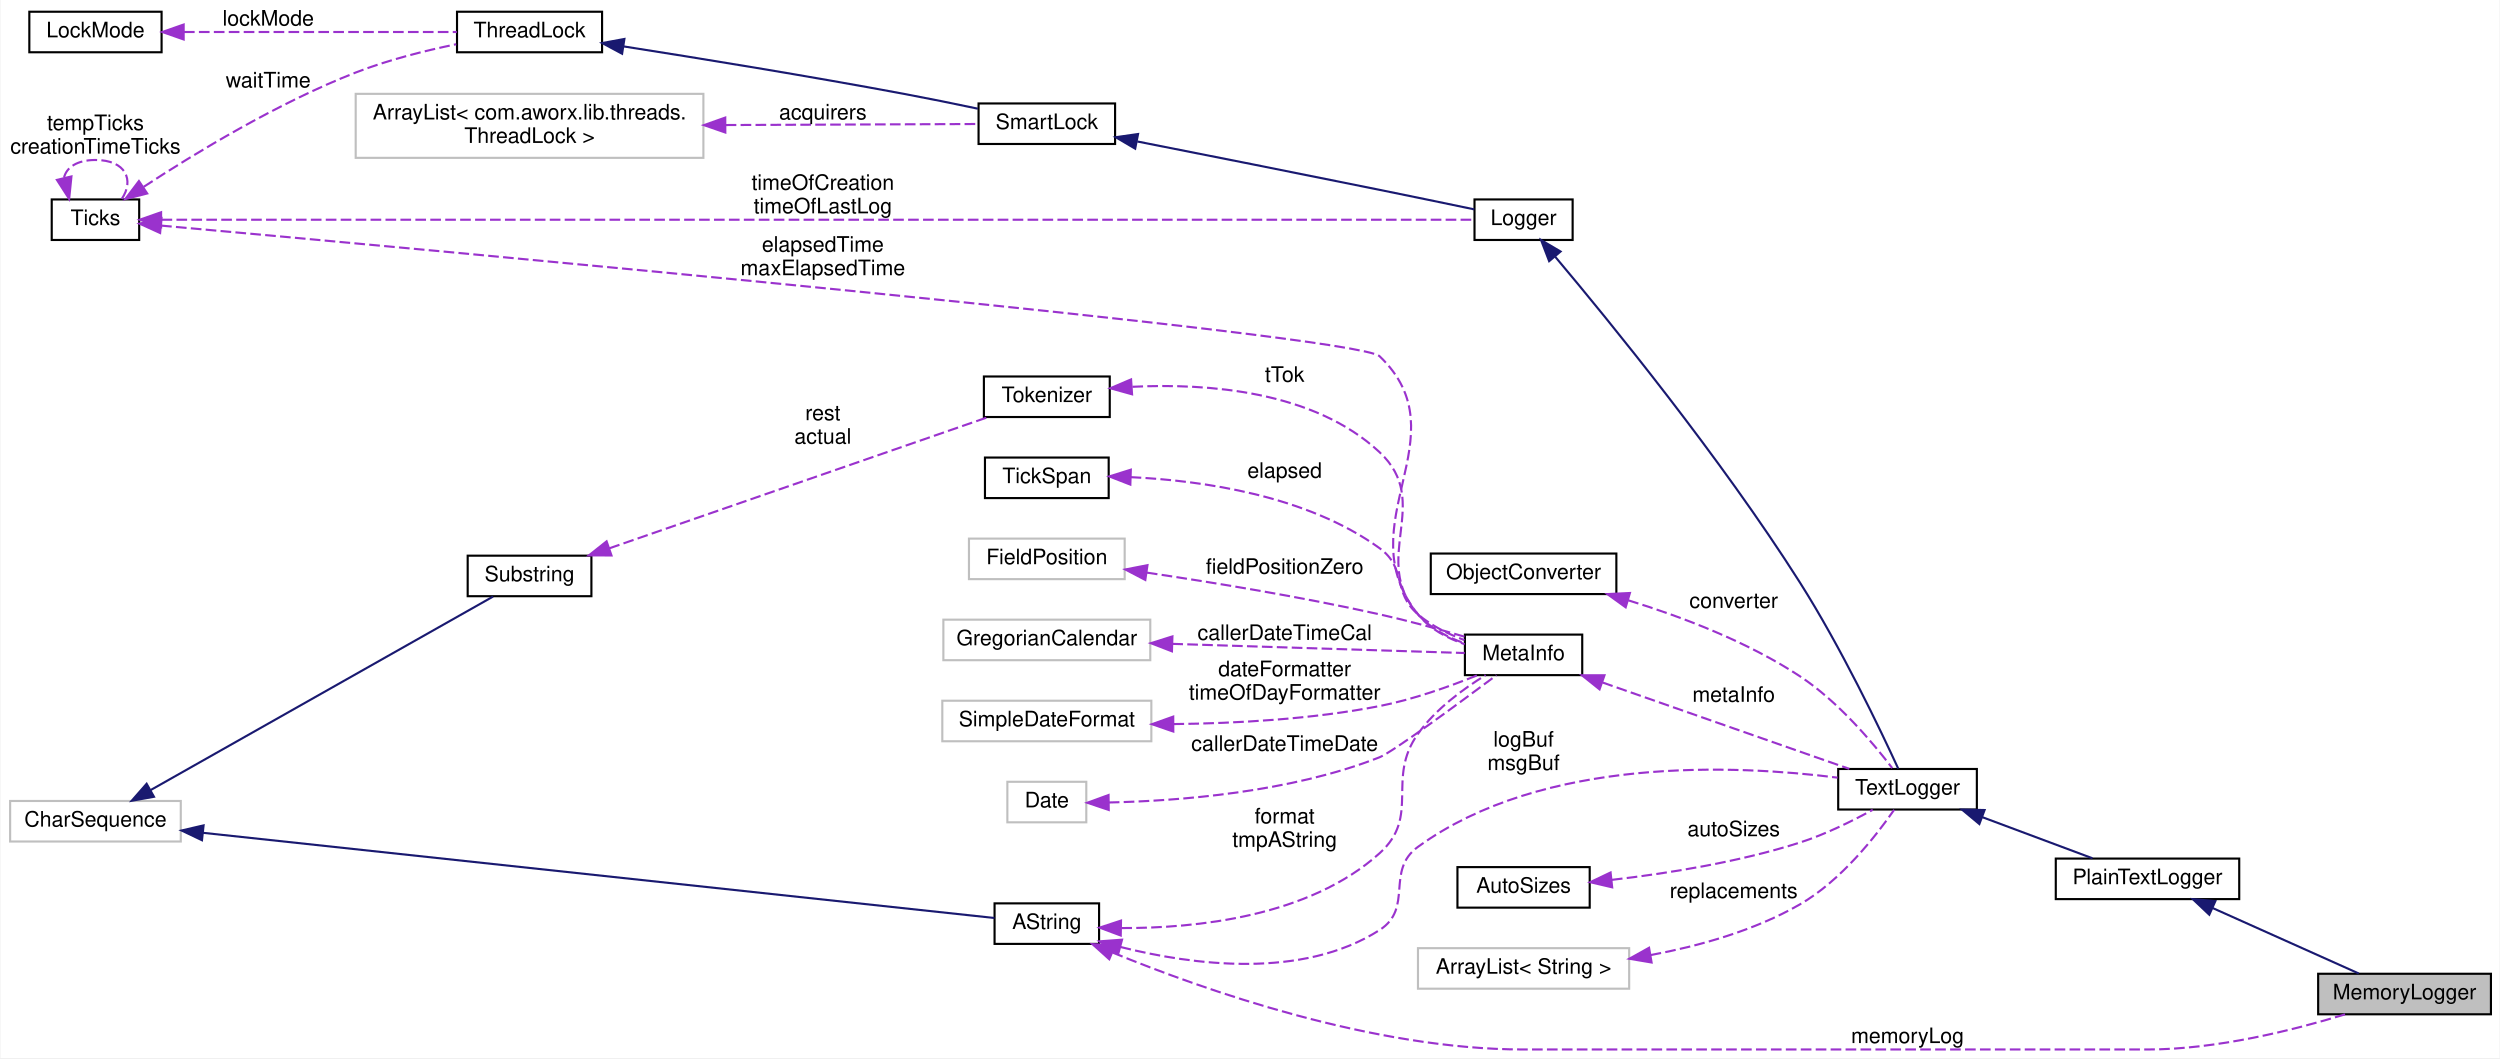
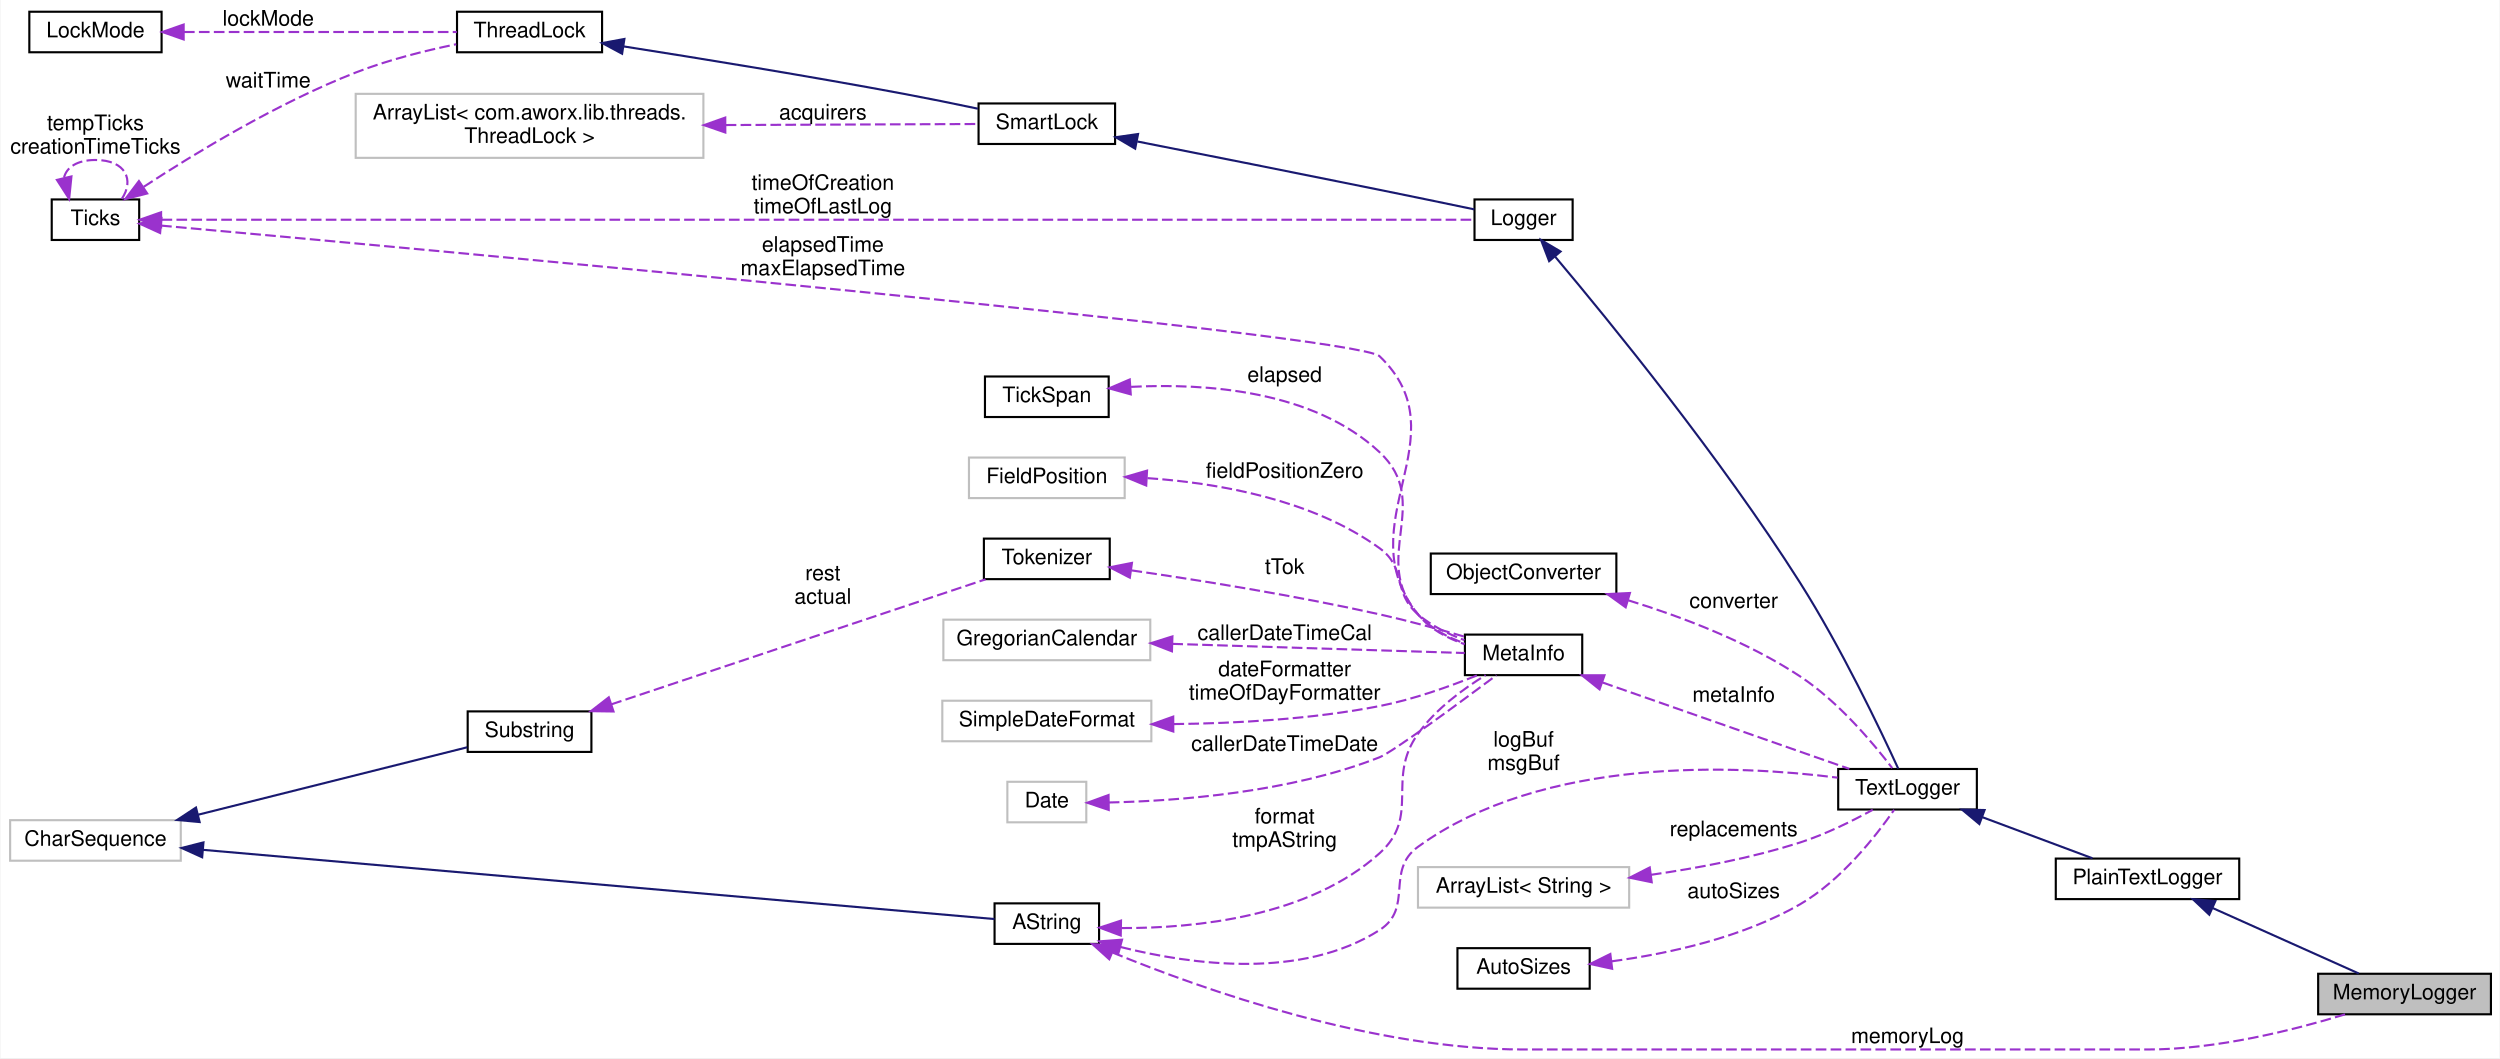
<svg xmlns="http://www.w3.org/2000/svg" xmlns:xlink="http://www.w3.org/1999/xlink" width="1172pt" height="496pt" viewBox="0.00 0.00 1171.50 496.00">
  <g id="graph0" class="graph" transform="scale(1 1) rotate(0) translate(4 492)">
    <polygon fill="#ffffff" stroke="transparent" points="-4,4 -4,-492 1167.5,-492 1167.5,4 -4,4" />
    <g id="node1" class="node">
      <polygon fill="#bfbfbf" stroke="#000000" points="1082.5,-16.5 1082.5,-35.5 1163.5,-35.5 1163.5,-16.5 1082.5,-16.5" />
      <text text-anchor="middle" x="1123" y="-23.5" font-family="Helvetica,sans-Serif" font-size="10.00" fill="#000000">MemoryLogger</text>
    </g>
    <g id="node2" class="node">
      <g id="a_node2">
        <a xlink:href="classcom_1_1aworx_1_1lox_1_1core_1_1textlogger_1_1PlainTextLogger.html" target="_top" xlink:title="PlainTextLogger">
          <polygon fill="#ffffff" stroke="#000000" points="959.5,-70.5 959.5,-89.5 1045.5,-89.5 1045.5,-70.5 959.5,-70.5" />
          <text text-anchor="middle" x="1002.5" y="-77.5" font-family="Helvetica,sans-Serif" font-size="10.00" fill="#000000">PlainTextLogger</text>
        </a>
      </g>
    </g>
    <g id="edge1" class="edge">
      <path fill="none" stroke="#191970" d="M1033.068,-66.301C1054.457,-56.717 1082.497,-44.151 1101.542,-35.616" />
      <polygon fill="#191970" stroke="#191970" points="1031.46,-63.187 1023.766,-70.47 1034.322,-69.575 1031.46,-63.187" />
    </g>
    <g id="node3" class="node">
      <g id="a_node3">
        <a xlink:href="classcom_1_1aworx_1_1lox_1_1core_1_1textlogger_1_1TextLogger.html" target="_top" xlink:title="TextLogger">
          <polygon fill="#ffffff" stroke="#000000" points="857.5,-112.5 857.5,-131.5 922.5,-131.5 922.5,-112.5 857.5,-112.5" />
          <text text-anchor="middle" x="890" y="-119.5" font-family="Helvetica,sans-Serif" font-size="10.00" fill="#000000">TextLogger</text>
        </a>
      </g>
    </g>
    <g id="edge2" class="edge">
      <path fill="none" stroke="#191970" d="M924.975,-108.942C941.691,-102.702 961.347,-95.364 976.684,-89.638" />
      <polygon fill="#191970" stroke="#191970" points="923.672,-105.693 915.528,-112.469 926.121,-112.251 923.672,-105.693" />
    </g>
    <g id="node4" class="node">
      <g id="a_node4">
        <a xlink:href="classcom_1_1aworx_1_1lox_1_1core_1_1Logger.html" target="_top" xlink:title="Logger">
          <polygon fill="#ffffff" stroke="#000000" points="687,-379.5 687,-398.5 733,-398.5 733,-379.5 687,-379.5" />
          <text text-anchor="middle" x="710" y="-386.5" font-family="Helvetica,sans-Serif" font-size="10.00" fill="#000000">Logger</text>
        </a>
      </g>
    </g>
    <g id="edge3" class="edge">
      <path fill="none" stroke="#191970" d="M724.85,-371.611C750.087,-341.623 802.226,-277.733 839.5,-219 858.931,-188.382 877.478,-149.456 885.644,-131.663" />
      <polygon fill="#191970" stroke="#191970" points="721.993,-369.569 718.204,-379.463 727.336,-374.092 721.993,-369.569" />
    </g>
    <g id="node5" class="node">
      <g id="a_node5">
        <a xlink:href="classcom_1_1aworx_1_1lib_1_1threads_1_1SmartLock.html" target="_top" xlink:title="SmartLock">
          <polygon fill="#ffffff" stroke="#000000" points="454.5,-424.5 454.5,-443.5 518.5,-443.5 518.5,-424.5 454.5,-424.5" />
          <text text-anchor="middle" x="486.5" y="-431.5" font-family="Helvetica,sans-Serif" font-size="10.00" fill="#000000">SmartLock</text>
        </a>
      </g>
    </g>
    <g id="edge4" class="edge">
      <path fill="none" stroke="#191970" d="M528.925,-425.669C560.308,-419.482 604.087,-410.8 642.5,-403 657.278,-399.999 673.861,-396.561 686.892,-393.842" />
      <polygon fill="#191970" stroke="#191970" points="527.918,-422.3 518.783,-427.666 529.271,-429.168 527.918,-422.3" />
    </g>
    <g id="node6" class="node">
      <g id="a_node6">
        <a xlink:href="classcom_1_1aworx_1_1lib_1_1threads_1_1ThreadLock.html" target="_top" xlink:title="ThreadLock">
          <polygon fill="#ffffff" stroke="#000000" points="210,-467.5 210,-486.5 278,-486.5 278,-467.5 210,-467.5" />
          <text text-anchor="middle" x="244" y="-474.5" font-family="Helvetica,sans-Serif" font-size="10.00" fill="#000000">ThreadLock</text>
        </a>
      </g>
    </g>
    <g id="edge5" class="edge">
      <path fill="none" stroke="#191970" d="M288.094,-470.242C323.641,-464.667 374.88,-456.344 419.5,-448 430.83,-445.881 443.193,-443.358 454.18,-441.041" />
      <polygon fill="#191970" stroke="#191970" points="287.387,-466.81 278.047,-471.81 288.467,-473.726 287.387,-466.81" />
    </g>
    <g id="node7" class="node">
      <g id="a_node7">
        <a xlink:href="enumcom_1_1aworx_1_1lib_1_1lang_1_1LockMode.html" target="_top" xlink:title="LockMode">
          <polygon fill="#ffffff" stroke="#000000" points="9.5,-467.5 9.5,-486.5 71.5,-486.5 71.5,-467.5 9.5,-467.5" />
          <text text-anchor="middle" x="40.5" y="-474.5" font-family="Helvetica,sans-Serif" font-size="10.00" fill="#000000">LockMode</text>
        </a>
      </g>
    </g>
    <g id="edge6" class="edge">
      <path fill="none" stroke="#9a32cd" stroke-dasharray="5,2" d="M81.999,-477C119.712,-477 174.683,-477 209.895,-477" />
      <polygon fill="#9a32cd" stroke="#9a32cd" points="81.851,-473.5 71.851,-477 81.851,-480.5 81.851,-473.5" />
      <text text-anchor="middle" x="121.5" y="-480" font-family="Helvetica,sans-Serif" font-size="10.00" fill="#000000"> lockMode</text>
    </g>
    <g id="node8" class="node">
      <g id="a_node8">
        <a xlink:href="classcom_1_1aworx_1_1lib_1_1time_1_1Ticks.html" target="_top" xlink:title="Ticks">
          <polygon fill="#ffffff" stroke="#000000" points="20,-379.5 20,-398.5 61,-398.5 61,-379.5 20,-379.5" />
          <text text-anchor="middle" x="40.5" y="-386.5" font-family="Helvetica,sans-Serif" font-size="10.00" fill="#000000">Ticks</text>
        </a>
      </g>
    </g>
    <g id="edge10" class="edge">
      <path fill="none" stroke="#9a32cd" stroke-dasharray="5,2" d="M71.469,-389C186.247,-389 585.927,-389 686.76,-389" />
      <polygon fill="#9a32cd" stroke="#9a32cd" points="71.271,-385.5 61.271,-389 71.271,-392.5 71.271,-385.5" />
      <text text-anchor="middle" x="381.5" y="-403" font-family="Helvetica,sans-Serif" font-size="10.00" fill="#000000"> timeOfCreation</text>
      <text text-anchor="middle" x="381.5" y="-392" font-family="Helvetica,sans-Serif" font-size="10.00" fill="#000000">timeOfLastLog</text>
    </g>
    <g id="edge7" class="edge">
      <path fill="none" stroke="#9a32cd" stroke-dasharray="5,2" d="M63.108,-404.412C86.889,-419.981 125.875,-443.715 162.5,-458 177.524,-463.86 194.842,-468.21 209.64,-471.259" />
      <polygon fill="#9a32cd" stroke="#9a32cd" points="64.75,-401.301 54.483,-398.685 60.878,-407.132 64.75,-401.301" />
      <text text-anchor="middle" x="121.5" y="-451" font-family="Helvetica,sans-Serif" font-size="10.00" fill="#000000"> waitTime</text>
    </g>
    <g id="edge8" class="edge">
      <path fill="none" stroke="#9a32cd" stroke-dasharray="5,2" d="M25.767,-408.766C26.925,-413.497 31.835,-417 40.5,-417 54.719,-417 58.829,-407.565 52.83,-398.757" />
      <polygon fill="#9a32cd" stroke="#9a32cd" points="29.239,-409.298 28.17,-398.757 22.433,-407.664 29.239,-409.298" />
      <text text-anchor="middle" x="40.5" y="-431" font-family="Helvetica,sans-Serif" font-size="10.00" fill="#000000"> tempTicks</text>
      <text text-anchor="middle" x="40.5" y="-420" font-family="Helvetica,sans-Serif" font-size="10.00" fill="#000000">creationTimeTicks</text>
    </g>
    <g id="node11" class="node">
      <g id="a_node11">
        <a xlink:href="classcom_1_1aworx_1_1lox_1_1core_1_1textlogger_1_1MetaInfo.html" target="_top" xlink:title="MetaInfo">
          <polygon fill="#ffffff" stroke="#000000" points="682.5,-175.5 682.5,-194.5 737.5,-194.5 737.5,-175.5 682.5,-175.5" />
          <text text-anchor="middle" x="710" y="-182.5" font-family="Helvetica,sans-Serif" font-size="10.00" fill="#000000">MetaInfo</text>
        </a>
      </g>
    </g>
    <g id="edge22" class="edge">
      <path fill="none" stroke="#9a32cd" stroke-dasharray="5,2" d="M71.263,-386.241C192.618,-375.295 632.042,-335.03 642.5,-325 681.739,-287.366 626.483,-246.413 660.5,-204 665.971,-197.178 674.199,-192.803 682.383,-189.998" />
      <polygon fill="#9a32cd" stroke="#9a32cd" points="70.811,-382.768 61.165,-387.151 71.439,-389.74 70.811,-382.768" />
      <text text-anchor="middle" x="381.5" y="-374" font-family="Helvetica,sans-Serif" font-size="10.00" fill="#000000"> elapsedTime</text>
      <text text-anchor="middle" x="381.5" y="-363" font-family="Helvetica,sans-Serif" font-size="10.00" fill="#000000">maxElapsedTime</text>
    </g>
    <g id="node9" class="node">
      <polygon fill="#ffffff" stroke="#bfbfbf" points="162.5,-418 162.5,-448 325.5,-448 325.5,-418 162.5,-418" />
      <text text-anchor="start" x="170.5" y="-436" font-family="Helvetica,sans-Serif" font-size="10.00" fill="#000000">ArrayList&lt; com.aworx.lib.threads.</text>
      <text text-anchor="middle" x="244" y="-425" font-family="Helvetica,sans-Serif" font-size="10.00" fill="#000000">ThreadLock &gt;</text>
    </g>
    <g id="edge9" class="edge">
      <path fill="none" stroke="#9a32cd" stroke-dasharray="5,2" d="M335.94,-433.379C377.54,-433.551 424.037,-433.742 454.204,-433.867" />
      <polygon fill="#9a32cd" stroke="#9a32cd" points="335.776,-429.878 325.761,-433.337 335.747,-436.878 335.776,-429.878" />
      <text text-anchor="middle" x="381.5" y="-436" font-family="Helvetica,sans-Serif" font-size="10.00" fill="#000000"> acquirers</text>
    </g>
    <g id="node10" class="node">
      <g id="a_node10">
        <a xlink:href="interfacecom_1_1aworx_1_1lox_1_1core_1_1textlogger_1_1ObjectConverter.html" target="_top" xlink:title="ObjectConverter">
          <polygon fill="#ffffff" stroke="#000000" points="666.5,-213.5 666.5,-232.5 753.5,-232.5 753.5,-213.5 666.5,-213.5" />
          <text text-anchor="middle" x="710" y="-220.5" font-family="Helvetica,sans-Serif" font-size="10.00" fill="#000000">ObjectConverter</text>
        </a>
      </g>
    </g>
    <g id="edge11" class="edge">
      <path fill="none" stroke="#9a32cd" stroke-dasharray="5,2" d="M759.049,-210.588C784.376,-202.793 815.014,-191.122 839.5,-175 857.546,-163.119 873.894,-143.645 882.841,-131.903" />
      <polygon fill="#9a32cd" stroke="#9a32cd" points="757.863,-207.289 749.271,-213.488 759.853,-214 757.863,-207.289" />
      <text text-anchor="middle" x="808.5" y="-207" font-family="Helvetica,sans-Serif" font-size="10.00" fill="#000000"> converter</text>
    </g>
    <g id="edge12" class="edge">
      <path fill="none" stroke="#9a32cd" stroke-dasharray="5,2" d="M747.02,-172.043C781.413,-160.005 831.834,-142.358 862.7,-131.555" />
      <polygon fill="#9a32cd" stroke="#9a32cd" points="745.62,-168.825 737.338,-175.432 747.933,-175.432 745.62,-168.825" />
      <text text-anchor="middle" x="808.5" y="-163" font-family="Helvetica,sans-Serif" font-size="10.00" fill="#000000"> metaInfo</text>
    </g>
    <g id="node12" class="node">
      <g id="a_node12">
-         <a xlink:href="classcom_1_1aworx_1_1lib_1_1strings_1_1Tokenizer.html" target="_top" xlink:title="Tokenizer">
-           <polygon fill="#ffffff" stroke="#000000" points="457,-296.5 457,-315.5 516,-315.5 516,-296.5 457,-296.5" />
-           <text text-anchor="middle" x="486.5" y="-303.5" font-family="Helvetica,sans-Serif" font-size="10.00" fill="#000000">Tokenizer</text>
+         <a xlink:href="classcom_1_1aworx_1_1lib_1_1time_1_1TickSpan.html" target="_top" xlink:title="TickSpan">
+           <polygon fill="#ffffff" stroke="#000000" points="457.5,-296.5 457.5,-315.5 515.5,-315.5 515.5,-296.5 457.5,-296.5" />
+           <text text-anchor="middle" x="486.5" y="-303.5" font-family="Helvetica,sans-Serif" font-size="10.00" fill="#000000">TickSpan</text>
        </a>
      </g>
    </g>
    <g id="edge13" class="edge">
-       <path fill="none" stroke="#9a32cd" stroke-dasharray="5,2" d="M526.617,-310.671C561.686,-312.4 611.689,-308.801 642.5,-280 667.858,-256.296 637.652,-230.133 660.5,-204 666.195,-197.486 674.382,-193.194 682.463,-190.37" />
-       <polygon fill="#9a32cd" stroke="#9a32cd" points="526.46,-307.154 516.251,-309.986 525.998,-314.138 526.46,-307.154" />
-       <text text-anchor="middle" x="598" y="-313" font-family="Helvetica,sans-Serif" font-size="10.00" fill="#000000"> tTok</text>
+       <path fill="none" stroke="#9a32cd" stroke-dasharray="5,2" d="M525.998,-310.64C561.096,-312.442 611.507,-308.971 642.5,-280 667.858,-256.296 637.652,-230.133 660.5,-204 666.195,-197.486 674.382,-193.194 682.463,-190.37" />
+       <polygon fill="#9a32cd" stroke="#9a32cd" points="525.85,-307.122 515.636,-309.934 525.375,-314.106 525.85,-307.122" />
+       <text text-anchor="middle" x="598" y="-313" font-family="Helvetica,sans-Serif" font-size="10.00" fill="#000000"> elapsed</text>
    </g>
    <g id="node13" class="node">
-       <g id="a_node13">
+       <polygon fill="#ffffff" stroke="#bfbfbf" points="450,-258.5 450,-277.5 523,-277.5 523,-258.5 450,-258.5" />
+       <text text-anchor="middle" x="486.5" y="-265.5" font-family="Helvetica,sans-Serif" font-size="10.00" fill="#000000">FieldPosition</text>
+     </g>
+     <g id="edge14" class="edge">
+       <path fill="none" stroke="#9a32cd" stroke-dasharray="5,2" d="M533.683,-267.85C566.916,-265.549 610.935,-257.85 642.5,-235 655.405,-225.658 648.372,-214.332 660.5,-204 666.736,-198.687 674.619,-194.772 682.25,-191.925" />
+       <polygon fill="#9a32cd" stroke="#9a32cd" points="533.095,-264.377 523.302,-268.42 533.478,-271.366 533.095,-264.377" />
+       <text text-anchor="middle" x="598" y="-268" font-family="Helvetica,sans-Serif" font-size="10.00" fill="#000000"> fieldPositionZero</text>
+     </g>
+     <g id="node14" class="node">
+       <g id="a_node14">
+         <a xlink:href="classcom_1_1aworx_1_1lib_1_1strings_1_1util_1_1Tokenizer.html" target="_top" xlink:title="Tokenizer">
+           <polygon fill="#ffffff" stroke="#000000" points="457,-220.5 457,-239.5 516,-239.5 516,-220.5 457,-220.5" />
+           <text text-anchor="middle" x="486.5" y="-227.5" font-family="Helvetica,sans-Serif" font-size="10.00" fill="#000000">Tokenizer</text>
+         </a>
+       </g>
+     </g>
+     <g id="edge15" class="edge">
+       <path fill="none" stroke="#9a32cd" stroke-dasharray="5,2" d="M526.196,-224.607C557.863,-220.011 603.258,-212.766 642.5,-204 655.688,-201.054 670.13,-197.091 682.259,-193.546" />
+       <polygon fill="#9a32cd" stroke="#9a32cd" points="525.416,-221.182 516.012,-226.062 526.407,-228.112 525.416,-221.182" />
+       <text text-anchor="middle" x="598" y="-223" font-family="Helvetica,sans-Serif" font-size="10.00" fill="#000000"> tTok</text>
+     </g>
+     <g id="node15" class="node">
+       <g id="a_node15">
        <a xlink:href="classcom_1_1aworx_1_1lib_1_1strings_1_1Substring.html" target="_top" xlink:title="Substring">
-           <polygon fill="#ffffff" stroke="#000000" points="215,-212.5 215,-231.5 273,-231.5 273,-212.5 215,-212.5" />
-           <text text-anchor="middle" x="244" y="-219.5" font-family="Helvetica,sans-Serif" font-size="10.00" fill="#000000">Substring</text>
-         </a>
-       </g>
-     </g>
-     <g id="edge14" class="edge">
-       <path fill="none" stroke="#9a32cd" stroke-dasharray="5,2" d="M281.424,-234.963C330.497,-251.962 415.449,-281.388 459.007,-296.476" />
-       <polygon fill="#9a32cd" stroke="#9a32cd" points="282.413,-231.602 271.818,-231.636 280.121,-238.216 282.413,-231.602" />
-       <text text-anchor="middle" x="381.5" y="-295" font-family="Helvetica,sans-Serif" font-size="10.00" fill="#000000"> rest</text>
-       <text text-anchor="middle" x="381.5" y="-284" font-family="Helvetica,sans-Serif" font-size="10.00" fill="#000000">actual</text>
-     </g>
-     <g id="node14" class="node">
-       <polygon fill="#ffffff" stroke="#bfbfbf" points=".5,-97.5 .5,-116.5 80.5,-116.5 80.5,-97.5 .5,-97.5" />
-       <text text-anchor="middle" x="40.5" y="-104.5" font-family="Helvetica,sans-Serif" font-size="10.00" fill="#000000">CharSequence</text>
-     </g>
-     <g id="edge15" class="edge">
-       <path fill="none" stroke="#191970" d="M66.349,-121.608C108.574,-145.469 191.209,-192.167 226.905,-212.339" />
-       <polygon fill="#191970" stroke="#191970" points="67.928,-118.48 57.5,-116.607 64.484,-124.574 67.928,-118.48" />
+           <polygon fill="#ffffff" stroke="#000000" points="215,-139.5 215,-158.5 273,-158.5 273,-139.5 215,-139.5" />
+           <text text-anchor="middle" x="244" y="-146.5" font-family="Helvetica,sans-Serif" font-size="10.00" fill="#000000">Substring</text>
+         </a>
+       </g>
+     </g>
+     <g id="edge16" class="edge">
+       <path fill="none" stroke="#9a32cd" stroke-dasharray="5,2" d="M282.331,-161.804C331.072,-178.084 414.127,-205.826 457.767,-220.403" />
+       <polygon fill="#9a32cd" stroke="#9a32cd" points="283.364,-158.458 272.77,-158.61 281.146,-165.098 283.364,-158.458" />
+       <text text-anchor="middle" x="381.5" y="-220" font-family="Helvetica,sans-Serif" font-size="10.00" fill="#000000"> rest</text>
+       <text text-anchor="middle" x="381.5" y="-209" font-family="Helvetica,sans-Serif" font-size="10.00" fill="#000000">actual</text>
+     </g>
+     <g id="node16" class="node">
+       <polygon fill="#ffffff" stroke="#bfbfbf" points=".5,-88.5 .5,-107.5 80.5,-107.5 80.5,-88.5 .5,-88.5" />
+       <text text-anchor="middle" x="40.5" y="-95.5" font-family="Helvetica,sans-Serif" font-size="10.00" fill="#000000">CharSequence</text>
+     </g>
+     <g id="edge17" class="edge">
+       <path fill="none" stroke="#191970" d="M88.649,-110.067C127.834,-119.887 181.864,-133.428 214.788,-141.679" />
+       <polygon fill="#191970" stroke="#191970" points="89.328,-106.629 78.777,-107.593 87.626,-113.419 89.328,-106.629" />
    </g>
    <g id="node17" class="node">
      <g id="a_node17">
        <a xlink:href="classcom_1_1aworx_1_1lib_1_1strings_1_1AString.html" target="_top" xlink:title="AString">
          <polygon fill="#ffffff" stroke="#000000" points="462,-49.5 462,-68.5 511,-68.5 511,-49.5 462,-49.5" />
          <text text-anchor="middle" x="486.5" y="-56.5" font-family="Helvetica,sans-Serif" font-size="10.00" fill="#000000">AString</text>
        </a>
      </g>
    </g>
    <g id="edge19" class="edge">
-       <path fill="none" stroke="#191970" d="M90.879,-101.578C186.562,-91.28 391.328,-69.243 461.954,-61.642" />
-       <polygon fill="#191970" stroke="#191970" points="90.434,-98.106 80.866,-102.656 91.183,-105.065 90.434,-98.106" />
-     </g>
-     <g id="node15" class="node">
-       <g id="a_node15">
-         <a xlink:href="classcom_1_1aworx_1_1lib_1_1time_1_1TickSpan.html" target="_top" xlink:title="TickSpan">
-           <polygon fill="#ffffff" stroke="#000000" points="457.5,-258.5 457.5,-277.5 515.5,-277.5 515.5,-258.5 457.5,-258.5" />
-           <text text-anchor="middle" x="486.5" y="-265.5" font-family="Helvetica,sans-Serif" font-size="10.00" fill="#000000">TickSpan</text>
-         </a>
-       </g>
-     </g>
-     <g id="edge16" class="edge">
-       <path fill="none" stroke="#9a32cd" stroke-dasharray="5,2" d="M525.777,-268.311C559.651,-266.704 608.36,-259.715 642.5,-235 655.405,-225.658 648.372,-214.332 660.5,-204 666.736,-198.687 674.619,-194.772 682.25,-191.925" />
-       <polygon fill="#9a32cd" stroke="#9a32cd" points="525.649,-264.813 515.773,-268.65 525.886,-271.809 525.649,-264.813" />
-       <text text-anchor="middle" x="598" y="-268" font-family="Helvetica,sans-Serif" font-size="10.00" fill="#000000"> elapsed</text>
-     </g>
-     <g id="node16" class="node">
-       <polygon fill="#ffffff" stroke="#bfbfbf" points="450,-220.5 450,-239.5 523,-239.5 523,-220.5 450,-220.5" />
-       <text text-anchor="middle" x="486.5" y="-227.5" font-family="Helvetica,sans-Serif" font-size="10.00" fill="#000000">FieldPosition</text>
-     </g>
-     <g id="edge17" class="edge">
-       <path fill="none" stroke="#9a32cd" stroke-dasharray="5,2" d="M533.405,-223.549C564.513,-218.936 606.147,-212.12 642.5,-204 655.688,-201.054 670.13,-197.091 682.259,-193.546" />
-       <polygon fill="#9a32cd" stroke="#9a32cd" points="532.671,-220.119 523.282,-225.028 533.683,-227.046 532.671,-220.119" />
-       <text text-anchor="middle" x="598" y="-223" font-family="Helvetica,sans-Serif" font-size="10.00" fill="#000000"> fieldPositionZero</text>
+       <path fill="none" stroke="#191970" d="M90.879,-93.595C186.562,-85.228 391.328,-67.322 461.954,-61.146" />
+       <polygon fill="#191970" stroke="#191970" points="90.523,-90.112 80.866,-94.47 91.133,-97.086 90.523,-90.112" />
    </g>
    <g id="edge27" class="edge">
      <path fill="none" stroke="#9a32cd" stroke-dasharray="5,2" d="M517.383,-45.423C559.892,-28.001 639.224,0 710,0 710,0 710,0 1002.5,0 1034.816,0 1070.933,-9.046 1095.124,-16.466" />
      <polygon fill="#9a32cd" stroke="#9a32cd" points="515.769,-42.304 507.892,-49.389 518.469,-48.763 515.769,-42.304" />
      <text text-anchor="middle" x="890" y="-3" font-family="Helvetica,sans-Serif" font-size="10.00" fill="#000000"> memoryLog</text>
    </g>
-     <g id="edge25" class="edge">
+     <g id="edge24" class="edge">
      <path fill="none" stroke="#9a32cd" stroke-dasharray="5,2" d="M521.062,-48.044C554.798,-39.57 606.21,-32.78 642.5,-56 658.581,-66.289 645.049,-83.788 660.5,-95 719.108,-137.53 809.162,-133.509 857.182,-127.438" />
      <polygon fill="#9a32cd" stroke="#9a32cd" points="519.944,-44.72 511.196,-50.696 521.762,-51.48 519.944,-44.72" />
      <text text-anchor="middle" x="710" y="-142" font-family="Helvetica,sans-Serif" font-size="10.00" fill="#000000"> logBuf</text>
      <text text-anchor="middle" x="710" y="-131" font-family="Helvetica,sans-Serif" font-size="10.00" fill="#000000">msgBuf</text>
    </g>
    <g id="edge18" class="edge">
      <path fill="none" stroke="#9a32cd" stroke-dasharray="5,2" d="M521.426,-56.925C556.333,-56.796 609.44,-62.167 642.5,-92 661.909,-109.514 645.311,-126.722 660.5,-148 668.728,-159.527 681.632,-169.004 692.201,-175.48" />
      <polygon fill="#9a32cd" stroke="#9a32cd" points="521.15,-53.429 511.219,-57.12 521.284,-60.428 521.15,-53.429" />
      <text text-anchor="middle" x="598" y="-106" font-family="Helvetica,sans-Serif" font-size="10.00" fill="#000000"> format</text>
      <text text-anchor="middle" x="598" y="-95" font-family="Helvetica,sans-Serif" font-size="10.00" fill="#000000">tmpAString</text>
    </g>
    <g id="node18" class="node">
      <polygon fill="#ffffff" stroke="#bfbfbf" points="438,-182.5 438,-201.5 535,-201.5 535,-182.5 438,-182.5" />
      <text text-anchor="middle" x="486.5" y="-189.5" font-family="Helvetica,sans-Serif" font-size="10.00" fill="#000000">GregorianCalendar</text>
    </g>
    <g id="edge20" class="edge">
      <path fill="none" stroke="#9a32cd" stroke-dasharray="5,2" d="M545.345,-190.157C589.656,-188.769 648.392,-186.929 682.408,-185.864" />
      <polygon fill="#9a32cd" stroke="#9a32cd" points="545.157,-186.661 535.272,-190.472 545.376,-193.658 545.157,-186.661" />
      <text text-anchor="middle" x="598" y="-192" font-family="Helvetica,sans-Serif" font-size="10.00" fill="#000000"> callerDateTimeCal</text>
    </g>
    <g id="node19" class="node">
      <polygon fill="#ffffff" stroke="#bfbfbf" points="437.5,-144.5 437.5,-163.5 535.5,-163.5 535.5,-144.5 437.5,-144.5" />
      <text text-anchor="middle" x="486.5" y="-151.5" font-family="Helvetica,sans-Serif" font-size="10.00" fill="#000000">SimpleDateFormat</text>
    </g>
    <g id="edge21" class="edge">
      <path fill="none" stroke="#9a32cd" stroke-dasharray="5,2" d="M545.862,-152.55C575.191,-152.872 610.965,-154.83 642.5,-161 658.246,-164.081 675.262,-170.151 688.271,-175.415" />
      <polygon fill="#9a32cd" stroke="#9a32cd" points="545.792,-149.049 535.775,-152.499 545.758,-156.049 545.792,-149.049" />
      <text text-anchor="middle" x="598" y="-175" font-family="Helvetica,sans-Serif" font-size="10.00" fill="#000000"> dateFormatter</text>
      <text text-anchor="middle" x="598" y="-164" font-family="Helvetica,sans-Serif" font-size="10.00" fill="#000000">timeOfDayFormatter</text>
    </g>
    <g id="node20" class="node">
      <polygon fill="#ffffff" stroke="#bfbfbf" points="468,-106.5 468,-125.5 505,-125.5 505,-106.5 468,-106.5" />
      <text text-anchor="middle" x="486.5" y="-113.5" font-family="Helvetica,sans-Serif" font-size="10.00" fill="#000000">Date</text>
    </g>
    <g id="edge23" class="edge">
      <path fill="none" stroke="#9a32cd" stroke-dasharray="5,2" d="M515.54,-115.794C547.677,-116.491 600.48,-120.412 642.5,-137 648.519,-139.376 679.445,-162.141 697.276,-175.449" />
      <polygon fill="#9a32cd" stroke="#9a32cd" points="515.523,-112.294 505.479,-115.668 515.435,-119.293 515.523,-112.294" />
      <text text-anchor="middle" x="598" y="-140" font-family="Helvetica,sans-Serif" font-size="10.00" fill="#000000"> callerDateTimeDate</text>
    </g>
    <g id="node21" class="node">
-       <g id="a_node21">
-         <a xlink:href="classcom_1_1aworx_1_1lib_1_1strings_1_1AutoSizes.html" target="_top" xlink:title="AutoSizes">
-           <polygon fill="#ffffff" stroke="#000000" points="679,-66.5 679,-85.5 741,-85.5 741,-66.5 679,-66.5" />
-           <text text-anchor="middle" x="710" y="-73.5" font-family="Helvetica,sans-Serif" font-size="10.00" fill="#000000">AutoSizes</text>
-         </a>
-       </g>
-     </g>
-     <g id="edge24" class="edge">
-       <path fill="none" stroke="#9a32cd" stroke-dasharray="5,2" d="M751.404,-79.529C777.195,-82.504 810.811,-87.803 839.5,-97 851.424,-100.823 864.049,-107.073 873.693,-112.367" />
-       <polygon fill="#9a32cd" stroke="#9a32cd" points="751.54,-76.024 741.222,-78.428 750.788,-82.983 751.54,-76.024" />
-       <text text-anchor="middle" x="808.5" y="-100" font-family="Helvetica,sans-Serif" font-size="10.00" fill="#000000"> autoSizes</text>
+       <polygon fill="#ffffff" stroke="#bfbfbf" points="660.5,-66.5 660.5,-85.5 759.5,-85.5 759.5,-66.5 660.5,-66.5" />
+       <text text-anchor="middle" x="710" y="-73.5" font-family="Helvetica,sans-Serif" font-size="10.00" fill="#000000">ArrayList&lt; String &gt;</text>
+     </g>
+     <g id="edge25" class="edge">
+       <path fill="none" stroke="#9a32cd" stroke-dasharray="5,2" d="M769.694,-81.885C791.951,-85.062 817.212,-89.855 839.5,-97 851.424,-100.823 864.049,-107.073 873.693,-112.367" />
+       <polygon fill="#9a32cd" stroke="#9a32cd" points="770.08,-78.405 759.702,-80.536 769.143,-85.343 770.08,-78.405" />
+       <text text-anchor="middle" x="808.5" y="-100" font-family="Helvetica,sans-Serif" font-size="10.00" fill="#000000"> replacements</text>
    </g>
    <g id="node22" class="node">
-       <polygon fill="#ffffff" stroke="#bfbfbf" points="660.5,-28.5 660.5,-47.5 759.5,-47.5 759.5,-28.5 660.5,-28.5" />
-       <text text-anchor="middle" x="710" y="-35.5" font-family="Helvetica,sans-Serif" font-size="10.00" fill="#000000">ArrayList&lt; String &gt;</text>
+       <g id="a_node22">
+         <a xlink:href="classcom_1_1aworx_1_1lib_1_1strings_1_1util_1_1AutoSizes.html" target="_top" xlink:title="AutoSizes">
+           <polygon fill="#ffffff" stroke="#000000" points="679,-28.5 679,-47.5 741,-47.5 741,-28.5 679,-28.5" />
+           <text text-anchor="middle" x="710" y="-35.5" font-family="Helvetica,sans-Serif" font-size="10.00" fill="#000000">AutoSizes</text>
+         </a>
+       </g>
    </g>
    <g id="edge26" class="edge">
-       <path fill="none" stroke="#9a32cd" stroke-dasharray="5,2" d="M769.56,-44.258C792.545,-48.553 818.343,-55.794 839.5,-68 858.846,-79.161 875.223,-100.096 883.73,-112.363" />
-       <polygon fill="#9a32cd" stroke="#9a32cd" points="770.014,-40.785 759.565,-42.538 768.827,-47.684 770.014,-40.785" />
-       <text text-anchor="middle" x="808.5" y="-71" font-family="Helvetica,sans-Serif" font-size="10.00" fill="#000000"> replacements</text>
+       <path fill="none" stroke="#9a32cd" stroke-dasharray="5,2" d="M751.316,-41.331C777.94,-44.932 812.499,-52.423 839.5,-68 858.846,-79.161 875.223,-100.096 883.73,-112.363" />
+       <polygon fill="#9a32cd" stroke="#9a32cd" points="751.519,-37.83 741.168,-40.093 750.671,-44.778 751.519,-37.83" />
+       <text text-anchor="middle" x="808.5" y="-71" font-family="Helvetica,sans-Serif" font-size="10.00" fill="#000000"> autoSizes</text>
    </g>
  </g>
</svg>
